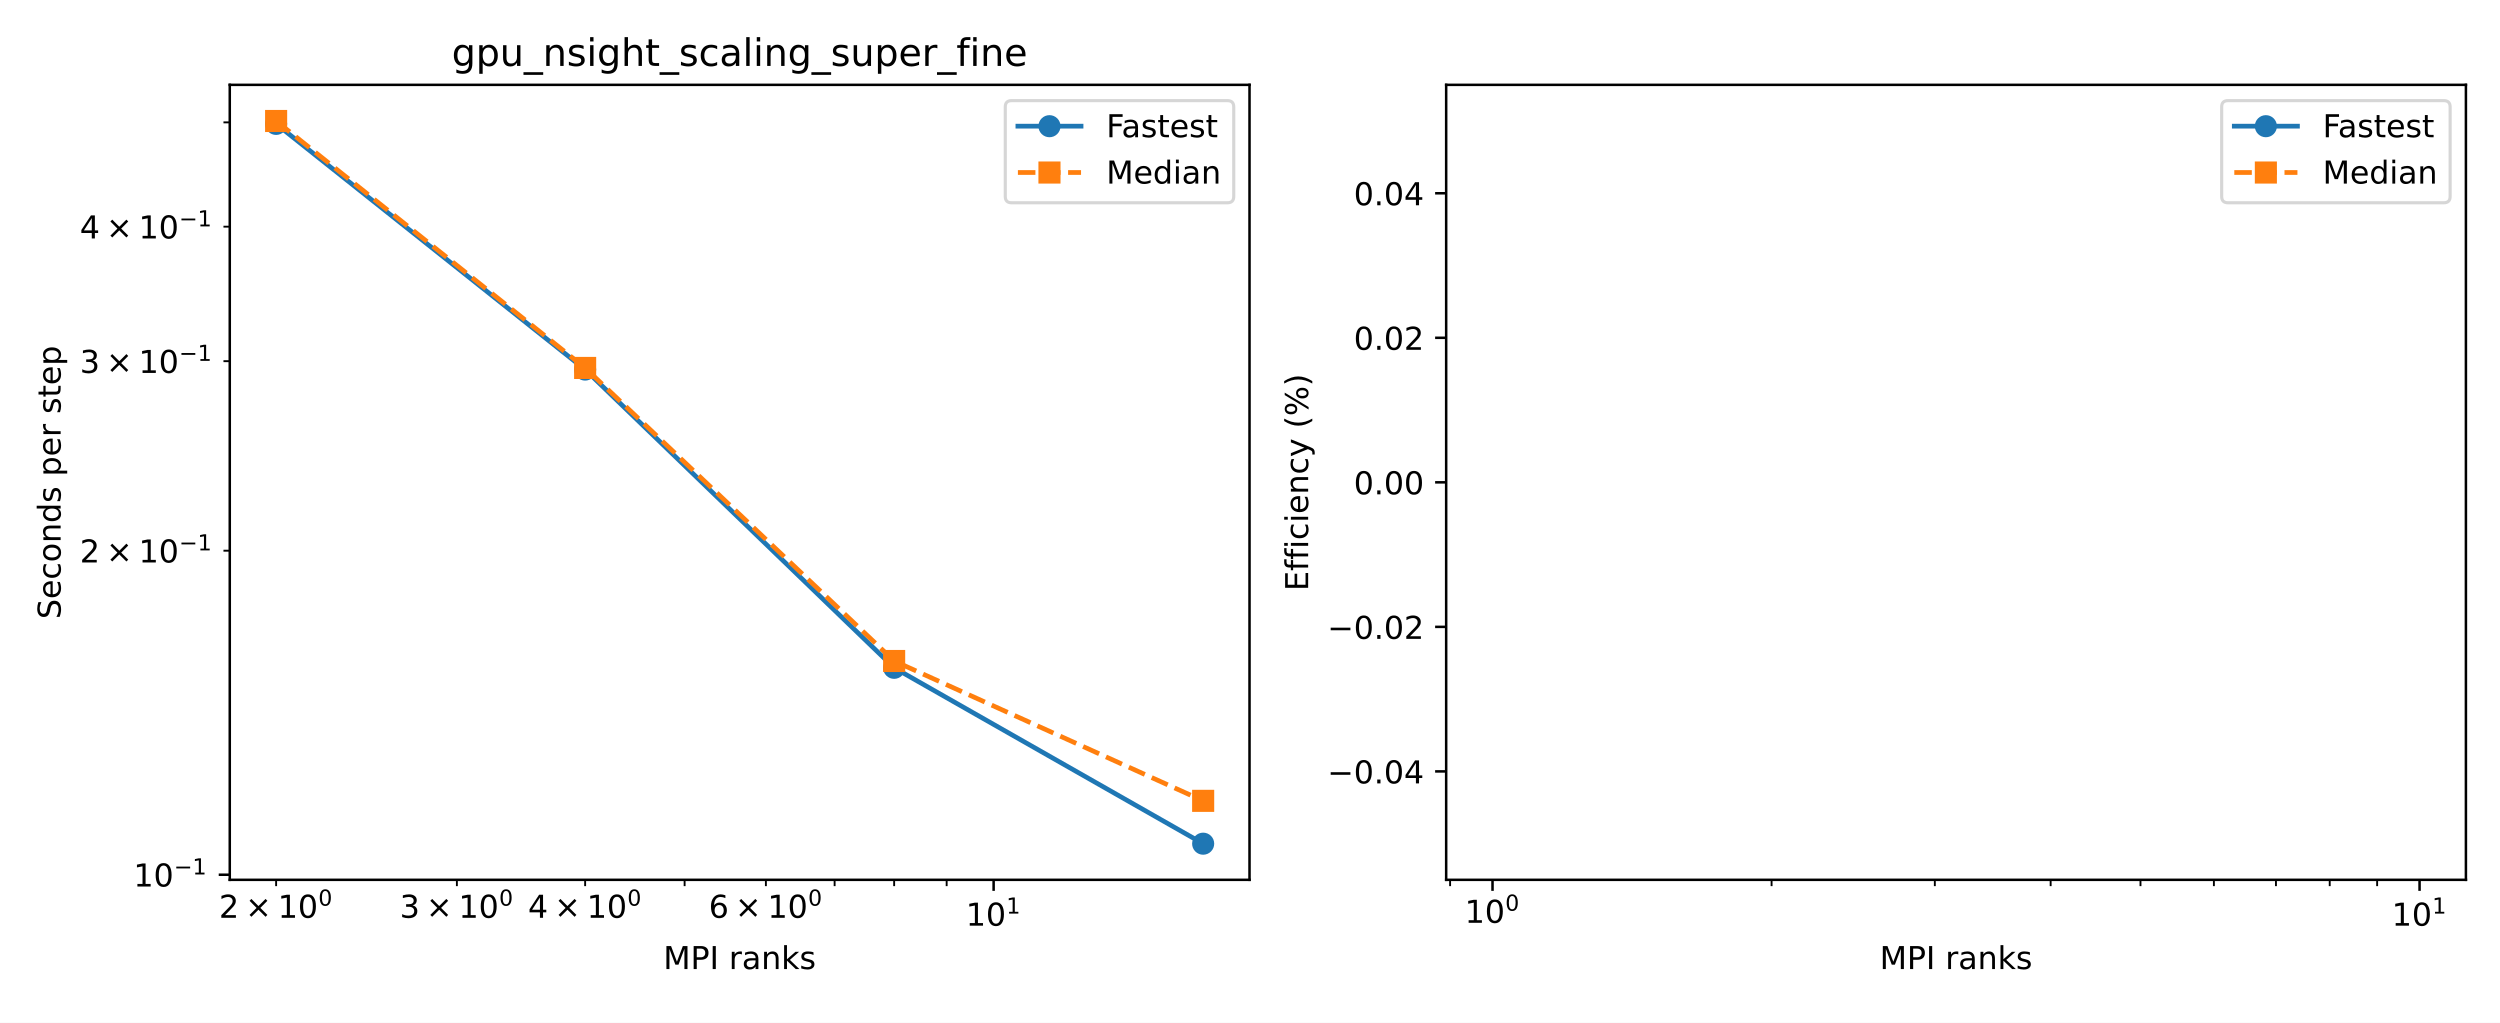
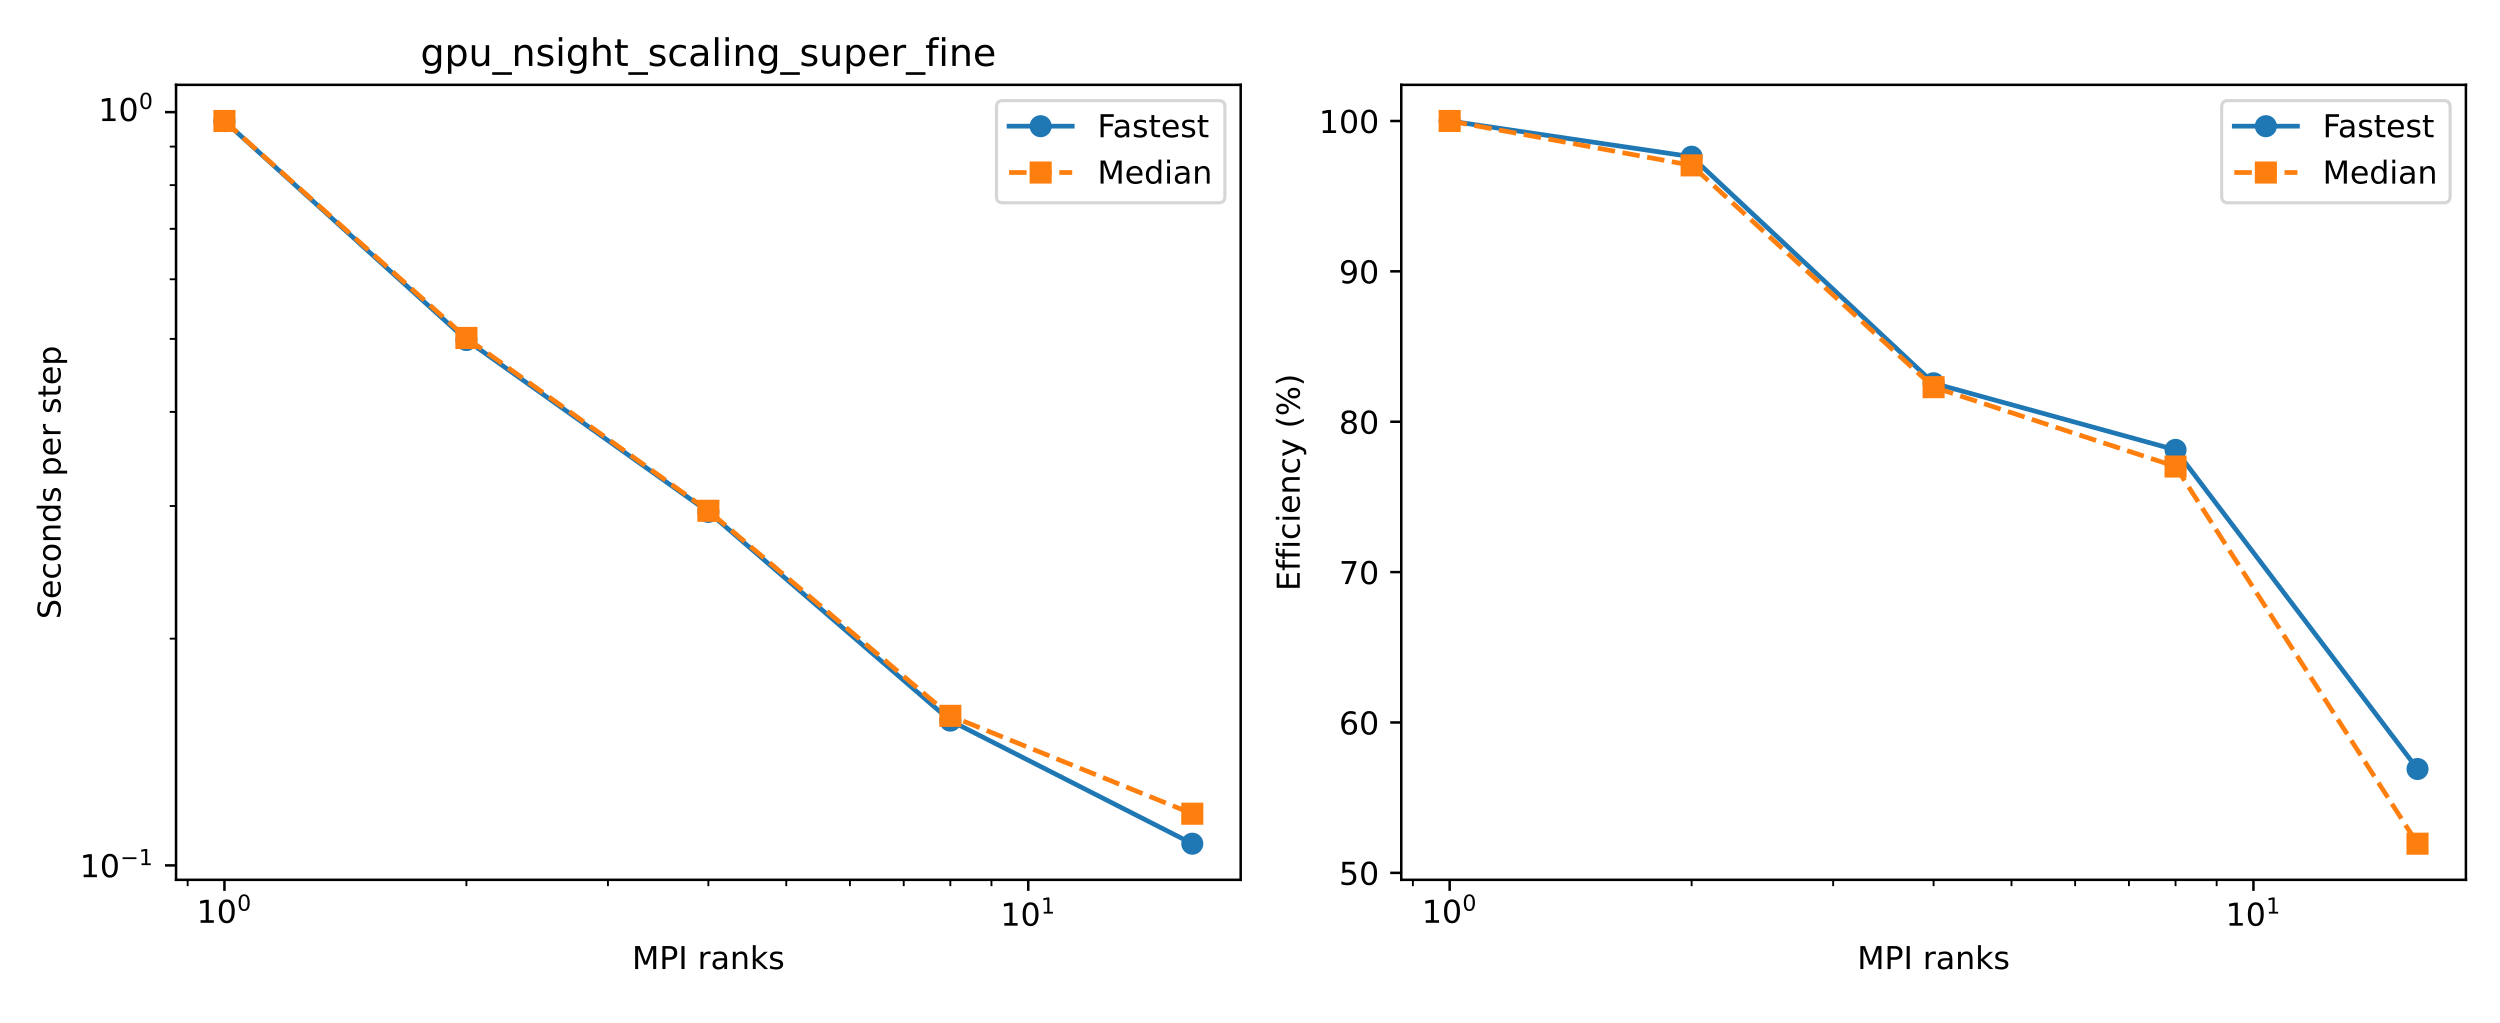
<svg xmlns="http://www.w3.org/2000/svg" xmlns:xlink="http://www.w3.org/1999/xlink" width="792pt" height="324pt" viewBox="0 0 792 324" version="1.1">
  <defs>
    <style type="text/css">*{stroke-linejoin: round; stroke-linecap: butt}</style>
  </defs>
  <g id="figure_1">
    <g id="patch_1">
      <path d="M 0 324 L 792 324 L 792 0 L 0 0 z " style="fill: #ffffff" />
    </g>
    <g id="axes_1">
      <g id="patch_2">
-         <path d="M 72.791 278.728 L 395.846 278.728 L 395.846 26.88 L 72.791 26.88 z " style="fill: #ffffff" />
+         <path d="M 55.772 278.728 L 393.051 278.728 L 393.051 26.88 L 55.772 26.88 z " style="fill: #ffffff" />
      </g>
      <g id="matplotlib.axis_1">
        <g id="xtick_1">
          <g id="line2d_1">
            <defs>
              <path id="m915a4b6a7f" d="M 0 0 L 0 3.5 " style="stroke: #000000; stroke-width: 0.8" />
            </defs>
            <g>
-               <use xlink:href="#m915a4b6a7f" x="314.781" y="278.728" style="stroke: #000000; stroke-width: 0.8" />
+               <use xlink:href="#m915a4b6a7f" x="71.103" y="278.728" style="stroke: #000000; stroke-width: 0.8" />
            </g>
          </g>
          <g id="text_1">
-             <g transform="translate(305.9812 293.3264)">
+             <g transform="translate(62.30292 293.3264)">
+               <text>
+                 <tspan x="0" y="-0.977" style="font-size: 10px; font-family: 'DejaVu Sans'">1</tspan>
+                 <tspan x="6.362" y="-0.977" style="font-size: 10px; font-family: 'DejaVu Sans'">0</tspan>
+                 <tspan x="12.82" y="-4.805" style="font-size: 7px; font-family: 'DejaVu Sans'">0</tspan>
+               </text>
+             </g>
+           </g>
+         </g>
+         <g id="xtick_2">
+           <g id="line2d_2">
+             <g>
+               <use xlink:href="#m915a4b6a7f" x="325.743" y="278.728" style="stroke: #000000; stroke-width: 0.8" />
+             </g>
+           </g>
+           <g id="text_2">
+             <g transform="translate(316.943 293.3264)">
              <text>
                <tspan x="0" y="-0.064" style="font-size: 10px; font-family: 'DejaVu Sans'">1</tspan>
                <tspan x="6.362" y="-0.064" style="font-size: 10px; font-family: 'DejaVu Sans'">0</tspan>
                <tspan x="12.82" y="-3.892" style="font-size: 7px; font-family: 'DejaVu Sans'">1</tspan>
              </text>
            </g>
          </g>
        </g>
-         <g id="xtick_2">
-           <g id="line2d_2">
+         <g id="xtick_3">
+           <g id="line2d_3">
            <defs>
              <path id="m72433dea88" d="M 0 0 L 0 2 " style="stroke: #000000; stroke-width: 0.6" />
            </defs>
            <g>
-               <use xlink:href="#m72433dea88" x="87.475" y="278.728" style="stroke: #000000; stroke-width: 0.6" />
-             </g>
-           </g>
-           <g id="text_2">
-             <g transform="translate(69.3754 291.7264)">
-               <text>
-                 <tspan x="0" y="-0.977" style="font-size: 10px; font-family: 'DejaVu Sans'">2</tspan>
-                 <tspan x="8.311" y="-0.977" style="font-size: 10px; font-family: 'DejaVu Sans'">×</tspan>
-                 <tspan x="18.638" y="-0.977" style="font-size: 10px; font-family: 'DejaVu Sans'">1</tspan>
-                 <tspan x="25" y="-0.977" style="font-size: 10px; font-family: 'DejaVu Sans'">0</tspan>
-                 <tspan x="31.458" y="-4.805" style="font-size: 7px; font-family: 'DejaVu Sans'">0</tspan>
-               </text>
-             </g>
-           </g>
-         </g>
-         <g id="xtick_3">
-           <g id="line2d_3">
-             <g>
-               <use xlink:href="#m72433dea88" x="144.74" y="278.728" style="stroke: #000000; stroke-width: 0.6" />
-             </g>
-           </g>
-           <g id="text_3">
-             <g transform="translate(126.6405 291.7264)">
-               <text>
-                 <tspan x="0" y="-0.977" style="font-size: 10px; font-family: 'DejaVu Sans'">3</tspan>
-                 <tspan x="8.311" y="-0.977" style="font-size: 10px; font-family: 'DejaVu Sans'">×</tspan>
-                 <tspan x="18.638" y="-0.977" style="font-size: 10px; font-family: 'DejaVu Sans'">1</tspan>
-                 <tspan x="25" y="-0.977" style="font-size: 10px; font-family: 'DejaVu Sans'">0</tspan>
-                 <tspan x="31.458" y="-4.805" style="font-size: 7px; font-family: 'DejaVu Sans'">0</tspan>
-               </text>
+               <use xlink:href="#m72433dea88" x="59.451" y="278.728" style="stroke: #000000; stroke-width: 0.6" />
            </g>
          </g>
        </g>
        <g id="xtick_4">
          <g id="line2d_4">
            <g>
-               <use xlink:href="#m72433dea88" x="185.371" y="278.728" style="stroke: #000000; stroke-width: 0.6" />
-             </g>
-           </g>
-           <g id="text_4">
-             <g transform="translate(167.2707 291.7264)">
-               <text>
-                 <tspan x="0" y="-0.977" style="font-size: 10px; font-family: 'DejaVu Sans'">4</tspan>
-                 <tspan x="8.311" y="-0.977" style="font-size: 10px; font-family: 'DejaVu Sans'">×</tspan>
-                 <tspan x="18.638" y="-0.977" style="font-size: 10px; font-family: 'DejaVu Sans'">1</tspan>
-                 <tspan x="25" y="-0.977" style="font-size: 10px; font-family: 'DejaVu Sans'">0</tspan>
-                 <tspan x="31.458" y="-4.805" style="font-size: 7px; font-family: 'DejaVu Sans'">0</tspan>
-               </text>
+               <use xlink:href="#m72433dea88" x="147.757" y="278.728" style="stroke: #000000; stroke-width: 0.6" />
            </g>
          </g>
        </g>
        <g id="xtick_5">
          <g id="line2d_5">
            <g>
-               <use xlink:href="#m72433dea88" x="216.886" y="278.728" style="stroke: #000000; stroke-width: 0.6" />
+               <use xlink:href="#m72433dea88" x="192.597" y="278.728" style="stroke: #000000; stroke-width: 0.6" />
            </g>
          </g>
        </g>
        <g id="xtick_6">
          <g id="line2d_6">
            <g>
-               <use xlink:href="#m72433dea88" x="242.636" y="278.728" style="stroke: #000000; stroke-width: 0.6" />
-             </g>
-           </g>
-           <g id="text_5">
-             <g transform="translate(224.5358 291.7264)">
-               <text>
-                 <tspan x="0" y="-0.977" style="font-size: 10px; font-family: 'DejaVu Sans'">6</tspan>
-                 <tspan x="8.311" y="-0.977" style="font-size: 10px; font-family: 'DejaVu Sans'">×</tspan>
-                 <tspan x="18.638" y="-0.977" style="font-size: 10px; font-family: 'DejaVu Sans'">1</tspan>
-                 <tspan x="25" y="-0.977" style="font-size: 10px; font-family: 'DejaVu Sans'">0</tspan>
-                 <tspan x="31.458" y="-4.805" style="font-size: 7px; font-family: 'DejaVu Sans'">0</tspan>
-               </text>
+               <use xlink:href="#m72433dea88" x="224.412" y="278.728" style="stroke: #000000; stroke-width: 0.6" />
            </g>
          </g>
        </g>
        <g id="xtick_7">
          <g id="line2d_7">
            <g>
-               <use xlink:href="#m72433dea88" x="264.407" y="278.728" style="stroke: #000000; stroke-width: 0.6" />
+               <use xlink:href="#m72433dea88" x="249.089" y="278.728" style="stroke: #000000; stroke-width: 0.6" />
            </g>
          </g>
        </g>
        <g id="xtick_8">
          <g id="line2d_8">
            <g>
-               <use xlink:href="#m72433dea88" x="283.266" y="278.728" style="stroke: #000000; stroke-width: 0.6" />
+               <use xlink:href="#m72433dea88" x="269.251" y="278.728" style="stroke: #000000; stroke-width: 0.6" />
            </g>
          </g>
        </g>
        <g id="xtick_9">
          <g id="line2d_9">
            <g>
-               <use xlink:href="#m72433dea88" x="299.901" y="278.728" style="stroke: #000000; stroke-width: 0.6" />
-             </g>
-           </g>
-         </g>
-         <g id="text_6">
-           <text style="font-size: 10px; font-family: 'DejaVu Sans', 'Bitstream Vera Sans', 'Computer Modern Sans Serif', 'Lucida Grande', 'Verdana', 'Geneva', 'Lucid', 'Arial', 'Helvetica', 'Avant Garde', sans-serif; text-anchor: middle" x="234.318" y="307.005" transform="rotate(-0 234.3183 307.0046)">MPI ranks</text>
+               <use xlink:href="#m72433dea88" x="286.299" y="278.728" style="stroke: #000000; stroke-width: 0.6" />
+             </g>
+           </g>
+         </g>
+         <g id="xtick_10">
+           <g id="line2d_10">
+             <g>
+               <use xlink:href="#m72433dea88" x="301.066" y="278.728" style="stroke: #000000; stroke-width: 0.6" />
+             </g>
+           </g>
+         </g>
+         <g id="xtick_11">
+           <g id="line2d_11">
+             <g>
+               <use xlink:href="#m72433dea88" x="314.091" y="278.728" style="stroke: #000000; stroke-width: 0.6" />
+             </g>
+           </g>
+         </g>
+         <g id="text_3">
+           <text style="font-size: 10px; font-family: 'DejaVu Sans', 'Bitstream Vera Sans', 'Computer Modern Sans Serif', 'Lucida Grande', 'Verdana', 'Geneva', 'Lucid', 'Arial', 'Helvetica', 'Avant Garde', sans-serif; text-anchor: middle" x="224.412" y="307.005" transform="rotate(-0 224.4115 307.0046)">MPI ranks</text>
        </g>
      </g>
      <g id="matplotlib.axis_2">
        <g id="ytick_1">
-           <g id="line2d_10">
+           <g id="line2d_12">
            <defs>
              <path id="mc665064905" d="M 0 0 L -3.5 0 " style="stroke: #000000; stroke-width: 0.8" />
            </defs>
            <g>
-               <use xlink:href="#mc665064905" x="72.791" y="277.117" style="stroke: #000000; stroke-width: 0.8" />
-             </g>
-           </g>
-           <g id="text_7">
-             <g transform="translate(42.29111 280.9161)">
+               <use xlink:href="#mc665064905" x="55.772" y="274.164" style="stroke: #000000; stroke-width: 0.8" />
+             </g>
+           </g>
+           <g id="text_4">
+             <g transform="translate(25.27205 277.9632)">
              <text>
                <tspan x="0" y="-0.064" style="font-size: 10px; font-family: 'DejaVu Sans'">1</tspan>
                <tspan x="6.362" y="-0.064" style="font-size: 10px; font-family: 'DejaVu Sans'">0</tspan>
                <tspan x="12.82" y="-3.892" style="font-size: 7px; font-family: 'DejaVu Sans'">−</tspan>
                <tspan x="18.686" y="-3.892" style="font-size: 7px; font-family: 'DejaVu Sans'">1</tspan>
              </text>
            </g>
          </g>
        </g>
        <g id="ytick_2">
-           <g id="line2d_11">
-             <defs>
-               <path id="m3884b080c1" d="M 0 0 L -2 0 " style="stroke: #000000; stroke-width: 0.6" />
-             </defs>
-             <g>
-               <use xlink:href="#m3884b080c1" x="72.791" y="174.463" style="stroke: #000000; stroke-width: 0.6" />
-             </g>
-           </g>
-           <g id="text_8">
-             <g transform="translate(25.29111 178.2625)">
-               <text>
-                 <tspan x="0" y="-0.064" style="font-size: 10px; font-family: 'DejaVu Sans'">2</tspan>
-                 <tspan x="8.311" y="-0.064" style="font-size: 10px; font-family: 'DejaVu Sans'">×</tspan>
-                 <tspan x="18.638" y="-0.064" style="font-size: 10px; font-family: 'DejaVu Sans'">1</tspan>
-                 <tspan x="25" y="-0.064" style="font-size: 10px; font-family: 'DejaVu Sans'">0</tspan>
-                 <tspan x="31.458" y="-3.892" style="font-size: 7px; font-family: 'DejaVu Sans'">−</tspan>
-                 <tspan x="37.323" y="-3.892" style="font-size: 7px; font-family: 'DejaVu Sans'">1</tspan>
-               </text>
-             </g>
-           </g>
-         </g>
-         <g id="ytick_3">
-           <g id="line2d_12">
-             <g>
-               <use xlink:href="#m3884b080c1" x="72.791" y="114.415" style="stroke: #000000; stroke-width: 0.6" />
-             </g>
-           </g>
-           <g id="text_9">
-             <g transform="translate(25.29111 118.2139)">
-               <text>
-                 <tspan x="0" y="-0.064" style="font-size: 10px; font-family: 'DejaVu Sans'">3</tspan>
-                 <tspan x="8.311" y="-0.064" style="font-size: 10px; font-family: 'DejaVu Sans'">×</tspan>
-                 <tspan x="18.638" y="-0.064" style="font-size: 10px; font-family: 'DejaVu Sans'">1</tspan>
-                 <tspan x="25" y="-0.064" style="font-size: 10px; font-family: 'DejaVu Sans'">0</tspan>
-                 <tspan x="31.458" y="-3.892" style="font-size: 7px; font-family: 'DejaVu Sans'">−</tspan>
-                 <tspan x="37.323" y="-3.892" style="font-size: 7px; font-family: 'DejaVu Sans'">1</tspan>
-               </text>
-             </g>
-           </g>
-         </g>
-         <g id="ytick_4">
          <g id="line2d_13">
            <g>
-               <use xlink:href="#m3884b080c1" x="72.791" y="71.81" style="stroke: #000000; stroke-width: 0.6" />
-             </g>
-           </g>
-           <g id="text_10">
-             <g transform="translate(25.29111 75.60885)">
-               <text>
-                 <tspan x="0" y="-0.064" style="font-size: 10px; font-family: 'DejaVu Sans'">4</tspan>
-                 <tspan x="8.311" y="-0.064" style="font-size: 10px; font-family: 'DejaVu Sans'">×</tspan>
-                 <tspan x="18.638" y="-0.064" style="font-size: 10px; font-family: 'DejaVu Sans'">1</tspan>
-                 <tspan x="25" y="-0.064" style="font-size: 10px; font-family: 'DejaVu Sans'">0</tspan>
-                 <tspan x="31.458" y="-3.892" style="font-size: 7px; font-family: 'DejaVu Sans'">−</tspan>
-                 <tspan x="37.323" y="-3.892" style="font-size: 7px; font-family: 'DejaVu Sans'">1</tspan>
-               </text>
-             </g>
-           </g>
-         </g>
-         <g id="ytick_5">
-           <g id="line2d_14">
-             <g>
-               <use xlink:href="#m3884b080c1" x="72.791" y="38.763" style="stroke: #000000; stroke-width: 0.6" />
-             </g>
-           </g>
-         </g>
-         <g id="text_11">
-           <text style="font-size: 10px; font-family: 'DejaVu Sans', 'Bitstream Vera Sans', 'Computer Modern Sans Serif', 'Lucida Grande', 'Verdana', 'Geneva', 'Lucid', 'Arial', 'Helvetica', 'Avant Garde', sans-serif; text-anchor: middle" x="19.211" y="152.804" transform="rotate(-90 19.21142 152.804)">Seconds per step</text>
-         </g>
-       </g>
-       <g id="line2d_15">
-         <path d="M 87.475 39.249 L 185.371 117.081 L 283.266 211.566 L 381.161 267.28 " clip-path="url(#p61b9bdd046)" style="fill: none; stroke: #1f77b4; stroke-width: 1.5; stroke-linecap: square" />
-         <defs>
-           <path id="mfb15104b4f" d="M 0 3 C 0.796 3 1.559 2.684 2.121 2.121 C 2.684 1.559 3 0.796 3 0 C 3 -0.796 2.684 -1.559 2.121 -2.121 C 1.559 -2.684 0.796 -3 0 -3 C -0.796 -3 -1.559 -2.684 -2.121 -2.121 C -2.684 -1.559 -3 -0.796 -3 0 C -3 0.796 -2.684 1.559 -2.121 2.121 C -1.559 2.684 -0.796 3 0 3 z " style="stroke: #1f77b4" />
-         </defs>
-         <g clip-path="url(#p61b9bdd046)">
-           <use xlink:href="#mfb15104b4f" x="87.475" y="39.249" style="fill: #1f77b4; stroke: #1f77b4" />
-           <use xlink:href="#mfb15104b4f" x="185.371" y="117.081" style="fill: #1f77b4; stroke: #1f77b4" />
-           <use xlink:href="#mfb15104b4f" x="283.266" y="211.566" style="fill: #1f77b4; stroke: #1f77b4" />
-           <use xlink:href="#mfb15104b4f" x="381.161" y="267.28" style="fill: #1f77b4; stroke: #1f77b4" />
-         </g>
-       </g>
-       <g id="line2d_16">
-         <path d="M 87.475 38.328 L 185.371 116.565 L 283.266 209.404 L 381.161 253.707 " clip-path="url(#p61b9bdd046)" style="fill: none; stroke-dasharray: 5.55,2.4; stroke-dashoffset: 0; stroke: #ff7f0e; stroke-width: 1.5" />
-         <defs>
-           <path id="m5a906554f0" d="M -3 3 L 3 3 L 3 -3 L -3 -3 z " style="stroke: #ff7f0e; stroke-linejoin: miter" />
-         </defs>
-         <g clip-path="url(#p61b9bdd046)">
-           <use xlink:href="#m5a906554f0" x="87.475" y="38.328" style="fill: #ff7f0e; stroke: #ff7f0e; stroke-linejoin: miter" />
-           <use xlink:href="#m5a906554f0" x="185.371" y="116.565" style="fill: #ff7f0e; stroke: #ff7f0e; stroke-linejoin: miter" />
-           <use xlink:href="#m5a906554f0" x="283.266" y="209.404" style="fill: #ff7f0e; stroke: #ff7f0e; stroke-linejoin: miter" />
-           <use xlink:href="#m5a906554f0" x="381.161" y="253.707" style="fill: #ff7f0e; stroke: #ff7f0e; stroke-linejoin: miter" />
-         </g>
-       </g>
-       <g id="patch_3">
-         <path d="M 72.791 278.728 L 72.791 26.88 " style="fill: none; stroke: #000000; stroke-width: 0.8; stroke-linejoin: miter; stroke-linecap: square" />
-       </g>
-       <g id="patch_4">
-         <path d="M 395.846 278.728 L 395.846 26.88 " style="fill: none; stroke: #000000; stroke-width: 0.8; stroke-linejoin: miter; stroke-linecap: square" />
-       </g>
-       <g id="patch_5">
-         <path d="M 72.791 278.728 L 395.846 278.728 " style="fill: none; stroke: #000000; stroke-width: 0.8; stroke-linejoin: miter; stroke-linecap: square" />
-       </g>
-       <g id="patch_6">
-         <path d="M 72.791 26.88 L 395.846 26.88 " style="fill: none; stroke: #000000; stroke-width: 0.8; stroke-linejoin: miter; stroke-linecap: square" />
-       </g>
-       <g id="text_12">
-         <text style="font-size: 12px; font-family: 'DejaVu Sans', 'Bitstream Vera Sans', 'Computer Modern Sans Serif', 'Lucida Grande', 'Verdana', 'Geneva', 'Lucid', 'Arial', 'Helvetica', 'Avant Garde', sans-serif; text-anchor: middle" x="234.318" y="20.88" transform="rotate(-0 234.3183 20.88)">gpu_nsight_scaling_super_fine</text>
-       </g>
-       <g id="legend_1">
-         <g id="patch_7">
-           <path d="M 320.472 64.236 L 388.846 64.236 Q 390.846 64.236 390.846 62.236 L 390.846 33.88 Q 390.846 31.88 388.846 31.88 L 320.472 31.88 Q 318.472 31.88 318.472 33.88 L 318.472 62.236 Q 318.472 64.236 320.472 64.236 z " style="fill: #ffffff; opacity: 0.8; stroke: #cccccc; stroke-linejoin: miter" />
-         </g>
-         <g id="line2d_17">
-           <path d="M 322.472 39.978 L 332.472 39.978 L 342.472 39.978 " style="fill: none; stroke: #1f77b4; stroke-width: 1.5; stroke-linecap: square" />
-           <g>
-             <use xlink:href="#mfb15104b4f" x="332.472" y="39.978" style="fill: #1f77b4; stroke: #1f77b4" />
-           </g>
-         </g>
-         <g id="text_13">
-           <text style="font-size: 10px; font-family: 'DejaVu Sans', 'Bitstream Vera Sans', 'Computer Modern Sans Serif', 'Lucida Grande', 'Verdana', 'Geneva', 'Lucid', 'Arial', 'Helvetica', 'Avant Garde', sans-serif; text-anchor: start" x="350.472" y="43.478" transform="rotate(-0 350.4721 43.47844)">Fastest</text>
-         </g>
-         <g id="line2d_18">
-           <path d="M 322.472 54.657 L 332.472 54.657 L 342.472 54.657 " style="fill: none; stroke-dasharray: 5.55,2.4; stroke-dashoffset: 0; stroke: #ff7f0e; stroke-width: 1.5" />
-           <g>
-             <use xlink:href="#m5a906554f0" x="332.472" y="54.657" style="fill: #ff7f0e; stroke: #ff7f0e; stroke-linejoin: miter" />
-           </g>
-         </g>
-         <g id="text_14">
-           <text style="font-size: 10px; font-family: 'DejaVu Sans', 'Bitstream Vera Sans', 'Computer Modern Sans Serif', 'Lucida Grande', 'Verdana', 'Geneva', 'Lucid', 'Arial', 'Helvetica', 'Avant Garde', sans-serif; text-anchor: start" x="350.472" y="58.157" transform="rotate(-0 350.4721 58.15656)">Median</text>
-         </g>
-       </g>
-     </g>
-     <g id="axes_2">
-       <g id="patch_8">
-         <path d="M 458.146 278.728 L 781.2 278.728 L 781.2 26.88 L 458.146 26.88 z " style="fill: #ffffff" />
-       </g>
-       <g id="matplotlib.axis_3">
-         <g id="xtick_10">
-           <g id="line2d_19">
-             <g>
-               <use xlink:href="#m915a4b6a7f" x="472.83" y="278.728" style="stroke: #000000; stroke-width: 0.8" />
-             </g>
-           </g>
-           <g id="text_15">
-             <g transform="translate(464.0298 293.3264)">
+               <use xlink:href="#mc665064905" x="55.772" y="35.527" style="stroke: #000000; stroke-width: 0.8" />
+             </g>
+           </g>
+           <g id="text_5">
+             <g transform="translate(31.17205 39.32573)">
              <text>
                <tspan x="0" y="-0.977" style="font-size: 10px; font-family: 'DejaVu Sans'">1</tspan>
                <tspan x="6.362" y="-0.977" style="font-size: 10px; font-family: 'DejaVu Sans'">0</tspan>
                <tspan x="12.82" y="-4.805" style="font-size: 7px; font-family: 'DejaVu Sans'">0</tspan>
              </text>
            </g>
          </g>
        </g>
-         <g id="xtick_11">
+         <g id="ytick_3">
+           <g id="line2d_14">
+             <defs>
+               <path id="m3884b080c1" d="M 0 0 L -2 0 " style="stroke: #000000; stroke-width: 0.6" />
+             </defs>
+             <g>
+               <use xlink:href="#m3884b080c1" x="55.772" y="202.327" style="stroke: #000000; stroke-width: 0.6" />
+             </g>
+           </g>
+         </g>
+         <g id="ytick_4">
+           <g id="line2d_15">
+             <g>
+               <use xlink:href="#m3884b080c1" x="55.772" y="160.305" style="stroke: #000000; stroke-width: 0.6" />
+             </g>
+           </g>
+         </g>
+         <g id="ytick_5">
+           <g id="line2d_16">
+             <g>
+               <use xlink:href="#m3884b080c1" x="55.772" y="130.49" style="stroke: #000000; stroke-width: 0.6" />
+             </g>
+           </g>
+         </g>
+         <g id="ytick_6">
+           <g id="line2d_17">
+             <g>
+               <use xlink:href="#m3884b080c1" x="55.772" y="107.364" style="stroke: #000000; stroke-width: 0.6" />
+             </g>
+           </g>
+         </g>
+         <g id="ytick_7">
+           <g id="line2d_18">
+             <g>
+               <use xlink:href="#m3884b080c1" x="55.772" y="88.468" style="stroke: #000000; stroke-width: 0.6" />
+             </g>
+           </g>
+         </g>
+         <g id="ytick_8">
+           <g id="line2d_19">
+             <g>
+               <use xlink:href="#m3884b080c1" x="55.772" y="72.492" style="stroke: #000000; stroke-width: 0.6" />
+             </g>
+           </g>
+         </g>
+         <g id="ytick_9">
          <g id="line2d_20">
            <g>
-               <use xlink:href="#m915a4b6a7f" x="766.516" y="278.728" style="stroke: #000000; stroke-width: 0.8" />
-             </g>
-           </g>
-           <g id="text_16">
-             <g transform="translate(757.7157 293.3264)">
+               <use xlink:href="#m3884b080c1" x="55.772" y="58.653" style="stroke: #000000; stroke-width: 0.6" />
+             </g>
+           </g>
+         </g>
+         <g id="ytick_10">
+           <g id="line2d_21">
+             <g>
+               <use xlink:href="#m3884b080c1" x="55.772" y="46.446" style="stroke: #000000; stroke-width: 0.6" />
+             </g>
+           </g>
+         </g>
+         <g id="text_6">
+           <text style="font-size: 10px; font-family: 'DejaVu Sans', 'Bitstream Vera Sans', 'Computer Modern Sans Serif', 'Lucida Grande', 'Verdana', 'Geneva', 'Lucid', 'Arial', 'Helvetica', 'Avant Garde', sans-serif; text-anchor: middle" x="19.192" y="152.804" transform="rotate(-90 19.19237 152.804)">Seconds per step</text>
+         </g>
+       </g>
+       <g id="line2d_22">
+         <path d="M 71.103 38.361 L 147.757 107.704 L 224.412 162.171 L 301.066 228.291 L 377.72 267.28 " clip-path="url(#p1d46c1b030)" style="fill: none; stroke: #1f77b4; stroke-width: 1.5; stroke-linecap: square" />
+         <defs>
+           <path id="mfb15104b4f" d="M 0 3 C 0.796 3 1.559 2.684 2.121 2.121 C 2.684 1.559 3 0.796 3 0 C 3 -0.796 2.684 -1.559 2.121 -2.121 C 1.559 -2.684 0.796 -3 0 -3 C -0.796 -3 -1.559 -2.684 -2.121 -2.121 C -2.684 -1.559 -3 -0.796 -3 0 C -3 0.796 -2.684 1.559 -2.121 2.121 C -1.559 2.684 -0.796 3 0 3 z " style="stroke: #1f77b4" />
+         </defs>
+         <g clip-path="url(#p1d46c1b030)">
+           <use xlink:href="#mfb15104b4f" x="71.103" y="38.361" style="fill: #1f77b4; stroke: #1f77b4" />
+           <use xlink:href="#mfb15104b4f" x="147.757" y="107.704" style="fill: #1f77b4; stroke: #1f77b4" />
+           <use xlink:href="#mfb15104b4f" x="224.412" y="162.171" style="fill: #1f77b4; stroke: #1f77b4" />
+           <use xlink:href="#mfb15104b4f" x="301.066" y="228.291" style="fill: #1f77b4; stroke: #1f77b4" />
+           <use xlink:href="#mfb15104b4f" x="377.72" y="267.28" style="fill: #1f77b4; stroke: #1f77b4" />
+         </g>
+       </g>
+       <g id="line2d_23">
+         <path d="M 71.103 38.328 L 147.757 107.059 L 224.412 161.81 L 301.066 226.779 L 377.72 257.782 " clip-path="url(#p1d46c1b030)" style="fill: none; stroke-dasharray: 5.55,2.4; stroke-dashoffset: 0; stroke: #ff7f0e; stroke-width: 1.5" />
+         <defs>
+           <path id="m5a906554f0" d="M -3 3 L 3 3 L 3 -3 L -3 -3 z " style="stroke: #ff7f0e; stroke-linejoin: miter" />
+         </defs>
+         <g clip-path="url(#p1d46c1b030)">
+           <use xlink:href="#m5a906554f0" x="71.103" y="38.328" style="fill: #ff7f0e; stroke: #ff7f0e; stroke-linejoin: miter" />
+           <use xlink:href="#m5a906554f0" x="147.757" y="107.059" style="fill: #ff7f0e; stroke: #ff7f0e; stroke-linejoin: miter" />
+           <use xlink:href="#m5a906554f0" x="224.412" y="161.81" style="fill: #ff7f0e; stroke: #ff7f0e; stroke-linejoin: miter" />
+           <use xlink:href="#m5a906554f0" x="301.066" y="226.779" style="fill: #ff7f0e; stroke: #ff7f0e; stroke-linejoin: miter" />
+           <use xlink:href="#m5a906554f0" x="377.72" y="257.782" style="fill: #ff7f0e; stroke: #ff7f0e; stroke-linejoin: miter" />
+         </g>
+       </g>
+       <g id="patch_3">
+         <path d="M 55.772 278.728 L 55.772 26.88 " style="fill: none; stroke: #000000; stroke-width: 0.8; stroke-linejoin: miter; stroke-linecap: square" />
+       </g>
+       <g id="patch_4">
+         <path d="M 393.051 278.728 L 393.051 26.88 " style="fill: none; stroke: #000000; stroke-width: 0.8; stroke-linejoin: miter; stroke-linecap: square" />
+       </g>
+       <g id="patch_5">
+         <path d="M 55.772 278.728 L 393.051 278.728 " style="fill: none; stroke: #000000; stroke-width: 0.8; stroke-linejoin: miter; stroke-linecap: square" />
+       </g>
+       <g id="patch_6">
+         <path d="M 55.772 26.88 L 393.051 26.88 " style="fill: none; stroke: #000000; stroke-width: 0.8; stroke-linejoin: miter; stroke-linecap: square" />
+       </g>
+       <g id="text_7">
+         <text style="font-size: 12px; font-family: 'DejaVu Sans', 'Bitstream Vera Sans', 'Computer Modern Sans Serif', 'Lucida Grande', 'Verdana', 'Geneva', 'Lucid', 'Arial', 'Helvetica', 'Avant Garde', sans-serif; text-anchor: middle" x="224.412" y="20.88" transform="rotate(-0 224.4115 20.88)">gpu_nsight_scaling_super_fine</text>
+       </g>
+       <g id="legend_1">
+         <g id="patch_7">
+           <path d="M 317.678 64.236 L 386.051 64.236 Q 388.051 64.236 388.051 62.236 L 388.051 33.88 Q 388.051 31.88 386.051 31.88 L 317.678 31.88 Q 315.678 31.88 315.678 33.88 L 315.678 62.236 Q 315.678 64.236 317.678 64.236 z " style="fill: #ffffff; opacity: 0.8; stroke: #cccccc; stroke-linejoin: miter" />
+         </g>
+         <g id="line2d_24">
+           <path d="M 319.678 39.978 L 329.678 39.978 L 339.678 39.978 " style="fill: none; stroke: #1f77b4; stroke-width: 1.5; stroke-linecap: square" />
+           <g>
+             <use xlink:href="#mfb15104b4f" x="329.678" y="39.978" style="fill: #1f77b4; stroke: #1f77b4" />
+           </g>
+         </g>
+         <g id="text_8">
+           <text style="font-size: 10px; font-family: 'DejaVu Sans', 'Bitstream Vera Sans', 'Computer Modern Sans Serif', 'Lucida Grande', 'Verdana', 'Geneva', 'Lucid', 'Arial', 'Helvetica', 'Avant Garde', sans-serif; text-anchor: start" x="347.678" y="43.478" transform="rotate(-0 347.6776 43.47844)">Fastest</text>
+         </g>
+         <g id="line2d_25">
+           <path d="M 319.678 54.657 L 329.678 54.657 L 339.678 54.657 " style="fill: none; stroke-dasharray: 5.55,2.4; stroke-dashoffset: 0; stroke: #ff7f0e; stroke-width: 1.5" />
+           <g>
+             <use xlink:href="#m5a906554f0" x="329.678" y="54.657" style="fill: #ff7f0e; stroke: #ff7f0e; stroke-linejoin: miter" />
+           </g>
+         </g>
+         <g id="text_9">
+           <text style="font-size: 10px; font-family: 'DejaVu Sans', 'Bitstream Vera Sans', 'Computer Modern Sans Serif', 'Lucida Grande', 'Verdana', 'Geneva', 'Lucid', 'Arial', 'Helvetica', 'Avant Garde', sans-serif; text-anchor: start" x="347.678" y="58.157" transform="rotate(-0 347.6776 58.15656)">Median</text>
+         </g>
+       </g>
+     </g>
+     <g id="axes_2">
+       <g id="patch_8">
+         <path d="M 443.921 278.728 L 781.2 278.728 L 781.2 26.88 L 443.921 26.88 z " style="fill: #ffffff" />
+       </g>
+       <g id="matplotlib.axis_3">
+         <g id="xtick_12">
+           <g id="line2d_26">
+             <g>
+               <use xlink:href="#m915a4b6a7f" x="459.252" y="278.728" style="stroke: #000000; stroke-width: 0.8" />
+             </g>
+           </g>
+           <g id="text_10">
+             <g transform="translate(450.4519 293.3264)">
+               <text>
+                 <tspan x="0" y="-0.977" style="font-size: 10px; font-family: 'DejaVu Sans'">1</tspan>
+                 <tspan x="6.362" y="-0.977" style="font-size: 10px; font-family: 'DejaVu Sans'">0</tspan>
+                 <tspan x="12.82" y="-4.805" style="font-size: 7px; font-family: 'DejaVu Sans'">0</tspan>
+               </text>
+             </g>
+           </g>
+         </g>
+         <g id="xtick_13">
+           <g id="line2d_27">
+             <g>
+               <use xlink:href="#m915a4b6a7f" x="713.892" y="278.728" style="stroke: #000000; stroke-width: 0.8" />
+             </g>
+           </g>
+           <g id="text_11">
+             <g transform="translate(705.092 293.3264)">
              <text>
                <tspan x="0" y="-0.064" style="font-size: 10px; font-family: 'DejaVu Sans'">1</tspan>
                <tspan x="6.362" y="-0.064" style="font-size: 10px; font-family: 'DejaVu Sans'">0</tspan>
                <tspan x="12.82" y="-3.892" style="font-size: 7px; font-family: 'DejaVu Sans'">1</tspan>
              </text>
            </g>
          </g>
        </g>
-         <g id="xtick_12">
-           <g id="line2d_21">
-             <g>
-               <use xlink:href="#m72433dea88" x="459.392" y="278.728" style="stroke: #000000; stroke-width: 0.6" />
-             </g>
-           </g>
-         </g>
-         <g id="xtick_13">
-           <g id="line2d_22">
-             <g>
-               <use xlink:href="#m72433dea88" x="561.238" y="278.728" style="stroke: #000000; stroke-width: 0.6" />
-             </g>
-           </g>
-         </g>
        <g id="xtick_14">
-           <g id="line2d_23">
-             <g>
-               <use xlink:href="#m72433dea88" x="612.954" y="278.728" style="stroke: #000000; stroke-width: 0.6" />
+           <g id="line2d_28">
+             <g>
+               <use xlink:href="#m72433dea88" x="447.6" y="278.728" style="stroke: #000000; stroke-width: 0.6" />
            </g>
          </g>
        </g>
        <g id="xtick_15">
-           <g id="line2d_24">
-             <g>
-               <use xlink:href="#m72433dea88" x="649.646" y="278.728" style="stroke: #000000; stroke-width: 0.6" />
+           <g id="line2d_29">
+             <g>
+               <use xlink:href="#m72433dea88" x="535.906" y="278.728" style="stroke: #000000; stroke-width: 0.6" />
            </g>
          </g>
        </g>
        <g id="xtick_16">
-           <g id="line2d_25">
-             <g>
-               <use xlink:href="#m72433dea88" x="678.107" y="278.728" style="stroke: #000000; stroke-width: 0.6" />
+           <g id="line2d_30">
+             <g>
+               <use xlink:href="#m72433dea88" x="580.746" y="278.728" style="stroke: #000000; stroke-width: 0.6" />
            </g>
          </g>
        </g>
        <g id="xtick_17">
-           <g id="line2d_26">
-             <g>
-               <use xlink:href="#m72433dea88" x="701.362" y="278.728" style="stroke: #000000; stroke-width: 0.6" />
+           <g id="line2d_31">
+             <g>
+               <use xlink:href="#m72433dea88" x="612.561" y="278.728" style="stroke: #000000; stroke-width: 0.6" />
            </g>
          </g>
        </g>
        <g id="xtick_18">
-           <g id="line2d_27">
-             <g>
-               <use xlink:href="#m72433dea88" x="721.023" y="278.728" style="stroke: #000000; stroke-width: 0.6" />
+           <g id="line2d_32">
+             <g>
+               <use xlink:href="#m72433dea88" x="637.238" y="278.728" style="stroke: #000000; stroke-width: 0.6" />
            </g>
          </g>
        </g>
        <g id="xtick_19">
-           <g id="line2d_28">
-             <g>
-               <use xlink:href="#m72433dea88" x="738.055" y="278.728" style="stroke: #000000; stroke-width: 0.6" />
+           <g id="line2d_33">
+             <g>
+               <use xlink:href="#m72433dea88" x="657.4" y="278.728" style="stroke: #000000; stroke-width: 0.6" />
            </g>
          </g>
        </g>
        <g id="xtick_20">
-           <g id="line2d_29">
-             <g>
-               <use xlink:href="#m72433dea88" x="753.077" y="278.728" style="stroke: #000000; stroke-width: 0.6" />
-             </g>
-           </g>
-         </g>
-         <g id="text_17">
-           <text style="font-size: 10px; font-family: 'DejaVu Sans', 'Bitstream Vera Sans', 'Computer Modern Sans Serif', 'Lucida Grande', 'Verdana', 'Geneva', 'Lucid', 'Arial', 'Helvetica', 'Avant Garde', sans-serif; text-anchor: middle" x="619.673" y="307.005" transform="rotate(-0 619.6728 307.0046)">MPI ranks</text>
+           <g id="line2d_34">
+             <g>
+               <use xlink:href="#m72433dea88" x="674.448" y="278.728" style="stroke: #000000; stroke-width: 0.6" />
+             </g>
+           </g>
+         </g>
+         <g id="xtick_21">
+           <g id="line2d_35">
+             <g>
+               <use xlink:href="#m72433dea88" x="689.215" y="278.728" style="stroke: #000000; stroke-width: 0.6" />
+             </g>
+           </g>
+         </g>
+         <g id="xtick_22">
+           <g id="line2d_36">
+             <g>
+               <use xlink:href="#m72433dea88" x="702.24" y="278.728" style="stroke: #000000; stroke-width: 0.6" />
+             </g>
+           </g>
+         </g>
+         <g id="text_12">
+           <text style="font-size: 10px; font-family: 'DejaVu Sans', 'Bitstream Vera Sans', 'Computer Modern Sans Serif', 'Lucida Grande', 'Verdana', 'Geneva', 'Lucid', 'Arial', 'Helvetica', 'Avant Garde', sans-serif; text-anchor: middle" x="612.561" y="307.005" transform="rotate(-0 612.5605 307.0046)">MPI ranks</text>
        </g>
      </g>
      <g id="matplotlib.axis_4">
-         <g id="ytick_6">
-           <g id="line2d_30">
-             <g>
-               <use xlink:href="#mc665064905" x="458.146" y="244.385" style="stroke: #000000; stroke-width: 0.8" />
+         <g id="ytick_11">
+           <g id="line2d_37">
+             <g>
+               <use xlink:href="#mc665064905" x="443.921" y="276.517" style="stroke: #000000; stroke-width: 0.8" />
+             </g>
+           </g>
+           <g id="text_13">
+             <text style="font-size: 10px; font-family: 'DejaVu Sans', 'Bitstream Vera Sans', 'Computer Modern Sans Serif', 'Lucida Grande', 'Verdana', 'Geneva', 'Lucid', 'Arial', 'Helvetica', 'Avant Garde', sans-serif; text-anchor: end" x="436.921" y="280.316" transform="rotate(-0 436.921 280.3161)">50</text>
+           </g>
+         </g>
+         <g id="ytick_12">
+           <g id="line2d_38">
+             <g>
+               <use xlink:href="#mc665064905" x="443.921" y="228.879" style="stroke: #000000; stroke-width: 0.8" />
+             </g>
+           </g>
+           <g id="text_14">
+             <text style="font-size: 10px; font-family: 'DejaVu Sans', 'Bitstream Vera Sans', 'Computer Modern Sans Serif', 'Lucida Grande', 'Verdana', 'Geneva', 'Lucid', 'Arial', 'Helvetica', 'Avant Garde', sans-serif; text-anchor: end" x="436.921" y="232.678" transform="rotate(-0 436.921 232.6783)">60</text>
+           </g>
+         </g>
+         <g id="ytick_13">
+           <g id="line2d_39">
+             <g>
+               <use xlink:href="#mc665064905" x="443.921" y="181.241" style="stroke: #000000; stroke-width: 0.8" />
+             </g>
+           </g>
+           <g id="text_15">
+             <text style="font-size: 10px; font-family: 'DejaVu Sans', 'Bitstream Vera Sans', 'Computer Modern Sans Serif', 'Lucida Grande', 'Verdana', 'Geneva', 'Lucid', 'Arial', 'Helvetica', 'Avant Garde', sans-serif; text-anchor: end" x="436.921" y="185.04" transform="rotate(-0 436.921 185.0404)">70</text>
+           </g>
+         </g>
+         <g id="ytick_14">
+           <g id="line2d_40">
+             <g>
+               <use xlink:href="#mc665064905" x="443.921" y="133.603" style="stroke: #000000; stroke-width: 0.8" />
+             </g>
+           </g>
+           <g id="text_16">
+             <text style="font-size: 10px; font-family: 'DejaVu Sans', 'Bitstream Vera Sans', 'Computer Modern Sans Serif', 'Lucida Grande', 'Verdana', 'Geneva', 'Lucid', 'Arial', 'Helvetica', 'Avant Garde', sans-serif; text-anchor: end" x="436.921" y="137.403" transform="rotate(-0 436.921 137.4026)">80</text>
+           </g>
+         </g>
+         <g id="ytick_15">
+           <g id="line2d_41">
+             <g>
+               <use xlink:href="#mc665064905" x="443.921" y="85.965" style="stroke: #000000; stroke-width: 0.8" />
+             </g>
+           </g>
+           <g id="text_17">
+             <text style="font-size: 10px; font-family: 'DejaVu Sans', 'Bitstream Vera Sans', 'Computer Modern Sans Serif', 'Lucida Grande', 'Verdana', 'Geneva', 'Lucid', 'Arial', 'Helvetica', 'Avant Garde', sans-serif; text-anchor: end" x="436.921" y="89.765" transform="rotate(-0 436.921 89.76471)">90</text>
+           </g>
+         </g>
+         <g id="ytick_16">
+           <g id="line2d_42">
+             <g>
+               <use xlink:href="#mc665064905" x="443.921" y="38.328" style="stroke: #000000; stroke-width: 0.8" />
            </g>
          </g>
          <g id="text_18">
-             <text style="font-size: 10px; font-family: 'DejaVu Sans', 'Bitstream Vera Sans', 'Computer Modern Sans Serif', 'Lucida Grande', 'Verdana', 'Geneva', 'Lucid', 'Arial', 'Helvetica', 'Avant Garde', sans-serif; text-anchor: end" x="451.146" y="248.184" transform="rotate(-0 451.1456 248.1843)">−0.04</text>
-           </g>
-         </g>
-         <g id="ytick_7">
-           <g id="line2d_31">
-             <g>
-               <use xlink:href="#mc665064905" x="458.146" y="198.595" style="stroke: #000000; stroke-width: 0.8" />
-             </g>
-           </g>
-           <g id="text_19">
-             <text style="font-size: 10px; font-family: 'DejaVu Sans', 'Bitstream Vera Sans', 'Computer Modern Sans Serif', 'Lucida Grande', 'Verdana', 'Geneva', 'Lucid', 'Arial', 'Helvetica', 'Avant Garde', sans-serif; text-anchor: end" x="451.146" y="202.394" transform="rotate(-0 451.1456 202.3938)">−0.02</text>
-           </g>
-         </g>
-         <g id="ytick_8">
-           <g id="line2d_32">
-             <g>
-               <use xlink:href="#mc665064905" x="458.146" y="152.804" style="stroke: #000000; stroke-width: 0.8" />
-             </g>
-           </g>
-           <g id="text_20">
-             <text style="font-size: 10px; font-family: 'DejaVu Sans', 'Bitstream Vera Sans', 'Computer Modern Sans Serif', 'Lucida Grande', 'Verdana', 'Geneva', 'Lucid', 'Arial', 'Helvetica', 'Avant Garde', sans-serif; text-anchor: end" x="451.146" y="156.603" transform="rotate(-0 451.1456 156.6032)">0.00</text>
-           </g>
-         </g>
-         <g id="ytick_9">
-           <g id="line2d_33">
-             <g>
-               <use xlink:href="#mc665064905" x="458.146" y="107.013" style="stroke: #000000; stroke-width: 0.8" />
-             </g>
-           </g>
-           <g id="text_21">
-             <text style="font-size: 10px; font-family: 'DejaVu Sans', 'Bitstream Vera Sans', 'Computer Modern Sans Serif', 'Lucida Grande', 'Verdana', 'Geneva', 'Lucid', 'Arial', 'Helvetica', 'Avant Garde', sans-serif; text-anchor: end" x="451.146" y="110.813" transform="rotate(-0 451.1456 110.8127)">0.02</text>
-           </g>
-         </g>
-         <g id="ytick_10">
-           <g id="line2d_34">
-             <g>
-               <use xlink:href="#mc665064905" x="458.146" y="61.223" style="stroke: #000000; stroke-width: 0.8" />
-             </g>
-           </g>
-           <g id="text_22">
-             <text style="font-size: 10px; font-family: 'DejaVu Sans', 'Bitstream Vera Sans', 'Computer Modern Sans Serif', 'Lucida Grande', 'Verdana', 'Geneva', 'Lucid', 'Arial', 'Helvetica', 'Avant Garde', sans-serif; text-anchor: end" x="451.146" y="65.022" transform="rotate(-0 451.1456 65.02213)">0.04</text>
-           </g>
-         </g>
-         <g id="text_23">
-           <text style="font-size: 10px; font-family: 'DejaVu Sans', 'Bitstream Vera Sans', 'Computer Modern Sans Serif', 'Lucida Grande', 'Verdana', 'Geneva', 'Lucid', 'Arial', 'Helvetica', 'Avant Garde', sans-serif; text-anchor: middle" x="414.421" y="152.804" transform="rotate(-90 414.4206 152.804)">Efficiency (%)</text>
-         </g>
-       </g>
-       <g id="line2d_35" />
-       <g id="line2d_36" />
+             <text style="font-size: 10px; font-family: 'DejaVu Sans', 'Bitstream Vera Sans', 'Computer Modern Sans Serif', 'Lucida Grande', 'Verdana', 'Geneva', 'Lucid', 'Arial', 'Helvetica', 'Avant Garde', sans-serif; text-anchor: end" x="436.921" y="42.127" transform="rotate(-0 436.921 42.12685)">100</text>
+           </g>
+         </g>
+         <g id="text_19">
+           <text style="font-size: 10px; font-family: 'DejaVu Sans', 'Bitstream Vera Sans', 'Computer Modern Sans Serif', 'Lucida Grande', 'Verdana', 'Geneva', 'Lucid', 'Arial', 'Helvetica', 'Avant Garde', sans-serif; text-anchor: middle" x="411.754" y="152.804" transform="rotate(-90 411.7538 152.804)">Efficiency (%)</text>
+         </g>
+       </g>
+       <g id="line2d_43">
+         <path d="M 459.252 38.328 L 535.906 49.655 L 612.561 121.418 L 689.215 142.524 L 765.869 243.619 " clip-path="url(#p9ad490773f)" style="fill: none; stroke: #1f77b4; stroke-width: 1.5; stroke-linecap: square" />
+         <g clip-path="url(#p9ad490773f)">
+           <use xlink:href="#mfb15104b4f" x="459.252" y="38.328" style="fill: #1f77b4; stroke: #1f77b4" />
+           <use xlink:href="#mfb15104b4f" x="535.906" y="49.655" style="fill: #1f77b4; stroke: #1f77b4" />
+           <use xlink:href="#mfb15104b4f" x="612.561" y="121.418" style="fill: #1f77b4; stroke: #1f77b4" />
+           <use xlink:href="#mfb15104b4f" x="689.215" y="142.524" style="fill: #1f77b4; stroke: #1f77b4" />
+           <use xlink:href="#mfb15104b4f" x="765.869" y="243.619" style="fill: #1f77b4; stroke: #1f77b4" />
+         </g>
+       </g>
+       <g id="line2d_44">
+         <path d="M 459.252 38.328 L 535.906 52.39 L 612.561 122.658 L 689.215 147.797 L 765.869 267.28 " clip-path="url(#p9ad490773f)" style="fill: none; stroke-dasharray: 5.55,2.4; stroke-dashoffset: 0; stroke: #ff7f0e; stroke-width: 1.5" />
+         <g clip-path="url(#p9ad490773f)">
+           <use xlink:href="#m5a906554f0" x="459.252" y="38.328" style="fill: #ff7f0e; stroke: #ff7f0e; stroke-linejoin: miter" />
+           <use xlink:href="#m5a906554f0" x="535.906" y="52.39" style="fill: #ff7f0e; stroke: #ff7f0e; stroke-linejoin: miter" />
+           <use xlink:href="#m5a906554f0" x="612.561" y="122.658" style="fill: #ff7f0e; stroke: #ff7f0e; stroke-linejoin: miter" />
+           <use xlink:href="#m5a906554f0" x="689.215" y="147.797" style="fill: #ff7f0e; stroke: #ff7f0e; stroke-linejoin: miter" />
+           <use xlink:href="#m5a906554f0" x="765.869" y="267.28" style="fill: #ff7f0e; stroke: #ff7f0e; stroke-linejoin: miter" />
+         </g>
+       </g>
      <g id="patch_9">
-         <path d="M 458.146 278.728 L 458.146 26.88 " style="fill: none; stroke: #000000; stroke-width: 0.8; stroke-linejoin: miter; stroke-linecap: square" />
+         <path d="M 443.921 278.728 L 443.921 26.88 " style="fill: none; stroke: #000000; stroke-width: 0.8; stroke-linejoin: miter; stroke-linecap: square" />
      </g>
      <g id="patch_10">
        <path d="M 781.2 278.728 L 781.2 26.88 " style="fill: none; stroke: #000000; stroke-width: 0.8; stroke-linejoin: miter; stroke-linecap: square" />
      </g>
      <g id="patch_11">
-         <path d="M 458.146 278.728 L 781.2 278.728 " style="fill: none; stroke: #000000; stroke-width: 0.8; stroke-linejoin: miter; stroke-linecap: square" />
+         <path d="M 443.921 278.728 L 781.2 278.728 " style="fill: none; stroke: #000000; stroke-width: 0.8; stroke-linejoin: miter; stroke-linecap: square" />
      </g>
      <g id="patch_12">
-         <path d="M 458.146 26.88 L 781.2 26.88 " style="fill: none; stroke: #000000; stroke-width: 0.8; stroke-linejoin: miter; stroke-linecap: square" />
+         <path d="M 443.921 26.88 L 781.2 26.88 " style="fill: none; stroke: #000000; stroke-width: 0.8; stroke-linejoin: miter; stroke-linecap: square" />
      </g>
      <g id="legend_2">
        <g id="patch_13">
          <path d="M 705.827 64.236 L 774.2 64.236 Q 776.2 64.236 776.2 62.236 L 776.2 33.88 Q 776.2 31.88 774.2 31.88 L 705.827 31.88 Q 703.827 31.88 703.827 33.88 L 703.827 62.236 Q 703.827 64.236 705.827 64.236 z " style="fill: #ffffff; opacity: 0.8; stroke: #cccccc; stroke-linejoin: miter" />
        </g>
-         <g id="line2d_37">
+         <g id="line2d_45">
          <path d="M 707.827 39.978 L 717.827 39.978 L 727.827 39.978 " style="fill: none; stroke: #1f77b4; stroke-width: 1.5; stroke-linecap: square" />
          <g>
            <use xlink:href="#mfb15104b4f" x="717.827" y="39.978" style="fill: #1f77b4; stroke: #1f77b4" />
          </g>
        </g>
-         <g id="text_24">
+         <g id="text_20">
          <text style="font-size: 10px; font-family: 'DejaVu Sans', 'Bitstream Vera Sans', 'Computer Modern Sans Serif', 'Lucida Grande', 'Verdana', 'Geneva', 'Lucid', 'Arial', 'Helvetica', 'Avant Garde', sans-serif; text-anchor: start" x="735.827" y="43.478" transform="rotate(-0 735.8266 43.47844)">Fastest</text>
        </g>
-         <g id="line2d_38">
+         <g id="line2d_46">
          <path d="M 707.827 54.657 L 717.827 54.657 L 727.827 54.657 " style="fill: none; stroke-dasharray: 5.55,2.4; stroke-dashoffset: 0; stroke: #ff7f0e; stroke-width: 1.5" />
          <g>
            <use xlink:href="#m5a906554f0" x="717.827" y="54.657" style="fill: #ff7f0e; stroke: #ff7f0e; stroke-linejoin: miter" />
          </g>
        </g>
-         <g id="text_25">
+         <g id="text_21">
          <text style="font-size: 10px; font-family: 'DejaVu Sans', 'Bitstream Vera Sans', 'Computer Modern Sans Serif', 'Lucida Grande', 'Verdana', 'Geneva', 'Lucid', 'Arial', 'Helvetica', 'Avant Garde', sans-serif; text-anchor: start" x="735.827" y="58.157" transform="rotate(-0 735.8266 58.15656)">Median</text>
        </g>
      </g>
    </g>
  </g>
  <defs>
-     <clipPath id="p61b9bdd046">
-       <rect x="72.791" y="26.88" width="323.054" height="251.848" />
+     <clipPath id="p1d46c1b030">
+       <rect x="55.772" y="26.88" width="337.279" height="251.848" />
+     </clipPath>
+     <clipPath id="p9ad490773f">
+       <rect x="443.921" y="26.88" width="337.279" height="251.848" />
    </clipPath>
  </defs>
</svg>
